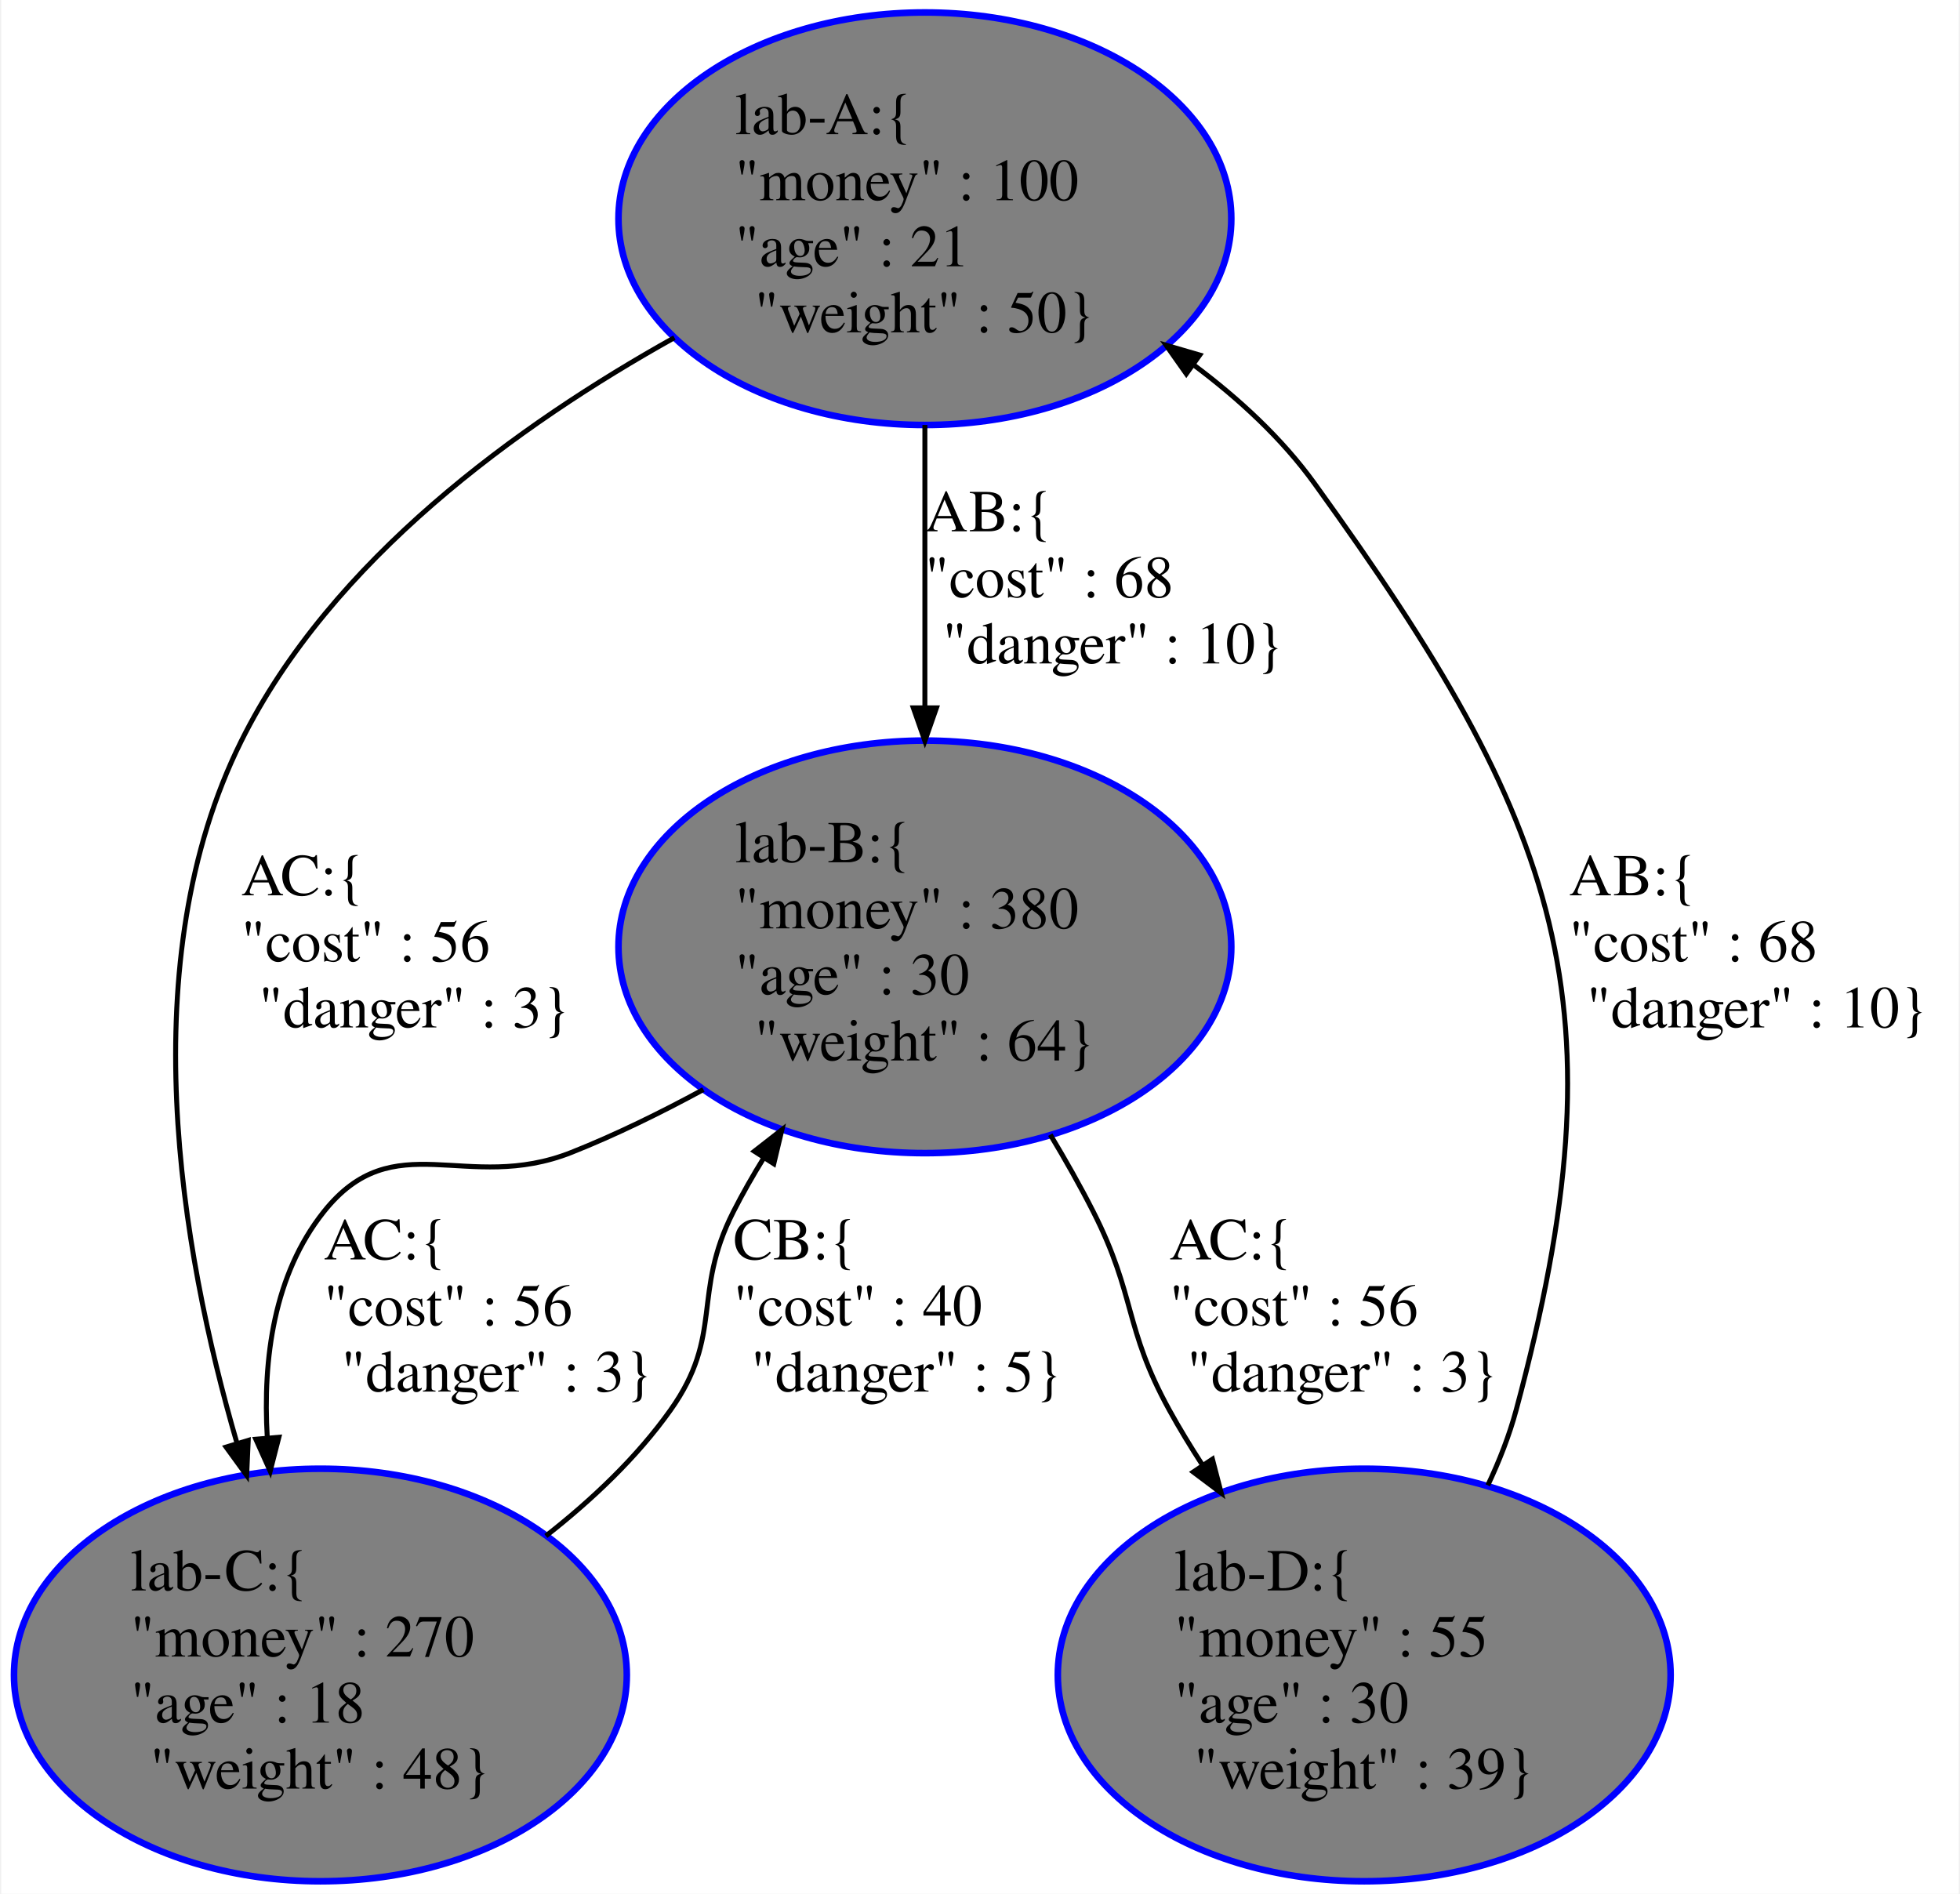
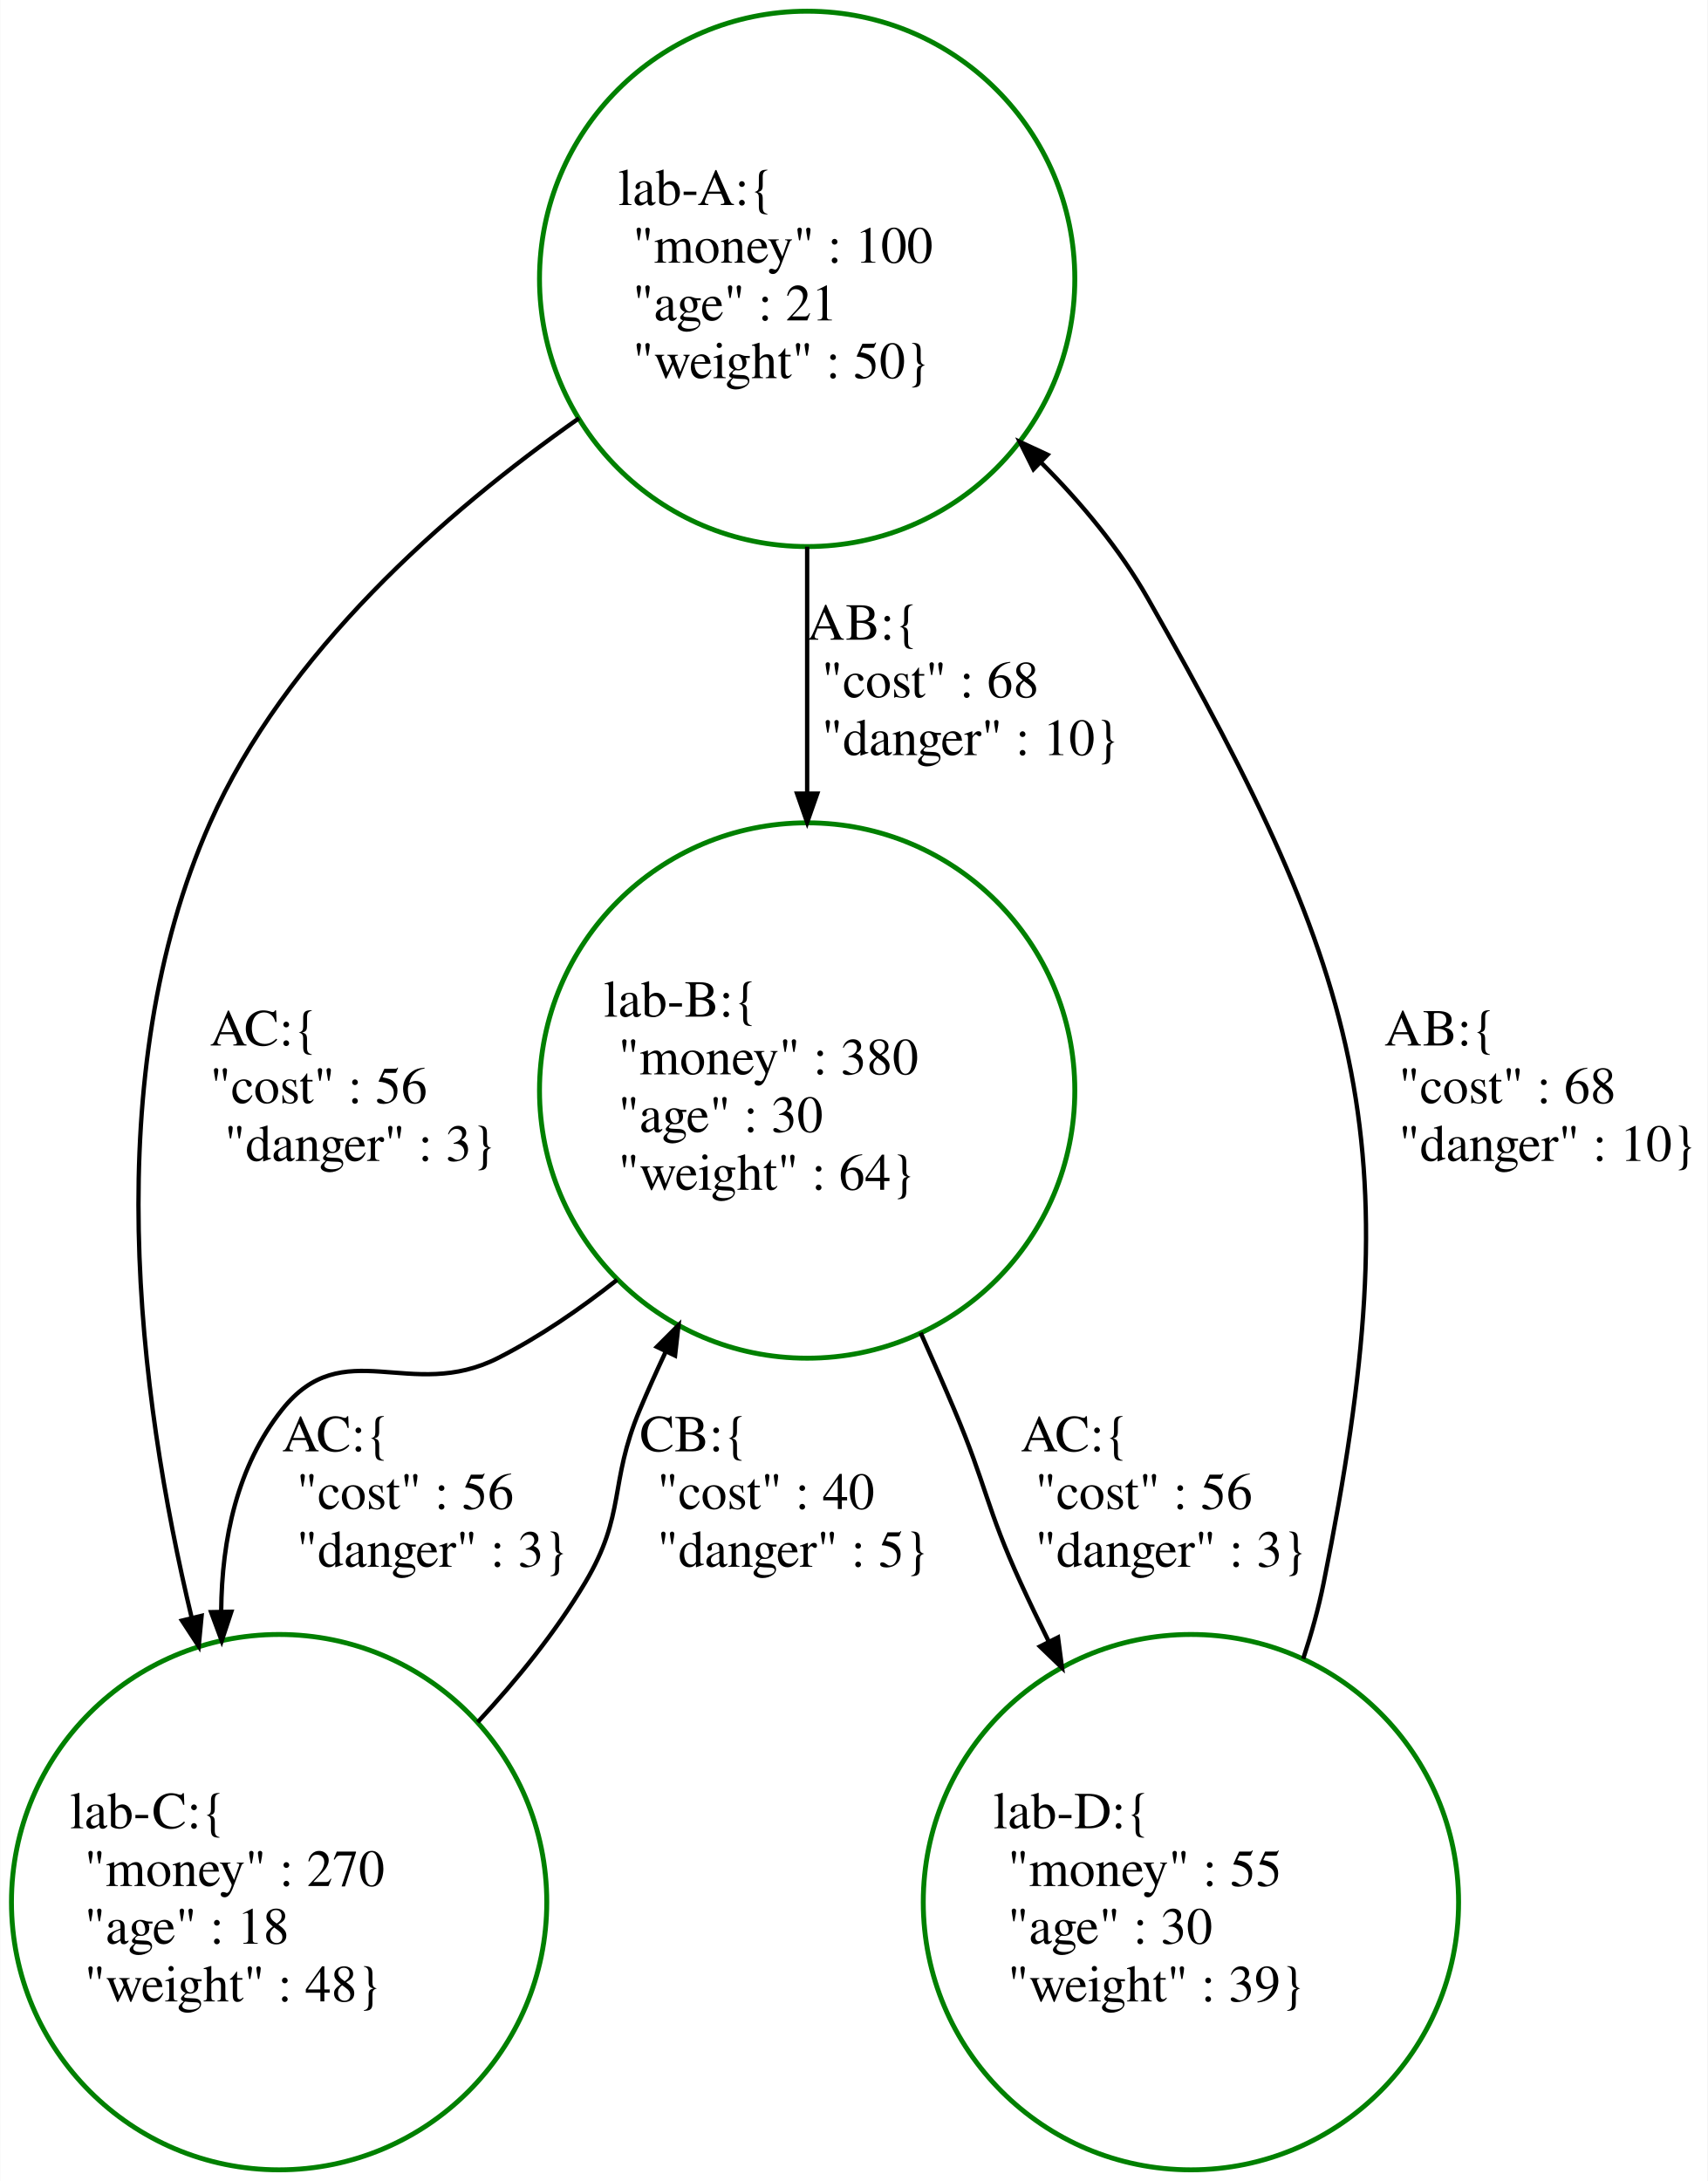
- <svg xmlns="http://www.w3.org/2000/svg" width="593pt" height="573pt" viewBox="0.00 0.00 592.63 573.35">
-   <g id="graph0" class="graph" transform="scale(1 1) rotate(0) translate(4 569.35)">
-     <polygon fill="white" stroke="transparent" points="-4,4 -4,-569.35 588.63,-569.35 588.63,4 -4,4" />
+ <svg xmlns="http://www.w3.org/2000/svg" width="592pt" height="756pt" viewBox="0.00 0.00 591.63 755.79">
+   <g id="graph0" class="graph" transform="scale(1 1) rotate(0) translate(4 751.79)">
+     <polygon fill="white" stroke="transparent" points="-4,4 -4,-751.79 587.63,-751.79 587.63,4 -4,4" />
    <g id="node1" class="node">
-       <ellipse fill="grey" stroke="blue" stroke-width="2" cx="275.63" cy="-503.13" rx="92.76" ry="62.45" />
-       <text text-anchor="start" x="218.13" y="-528.73" font-family="Times,serif" font-size="18.00">lab-A:{</text>
-       <text text-anchor="start" x="218.13" y="-508.73" font-family="Times,serif" font-size="18.00">  "money" : 100</text>
-       <text text-anchor="start" x="218.13" y="-488.73" font-family="Times,serif" font-size="18.00">  "age" : 21</text>
-       <text text-anchor="middle" x="275.63" y="-468.73" font-family="Times,serif" font-size="18.00">  "weight" : 50}</text>
+       <ellipse fill="white" stroke="green" stroke-width="1.7" cx="275.63" cy="-655.15" rx="92.76" ry="92.76" />
+       <text text-anchor="start" x="210.12" y="-680.75" font-family="Times,serif" font-size="18.00">lab-A:{</text>
+       <text text-anchor="start" x="215.12" y="-660.75" font-family="Times,serif" font-size="18.00">  "money" : 100</text>
+       <text text-anchor="start" x="215.12" y="-640.75" font-family="Times,serif" font-size="18.00">  "age" : 21</text>
+       <text text-anchor="start" x="215.12" y="-620.75" font-family="Times,serif" font-size="18.00">  "weight" : 50}</text>
    </g>
    <g id="node2" class="node">
-       <ellipse fill="grey" stroke="blue" stroke-width="2" cx="275.63" cy="-282.68" rx="92.76" ry="62.45" />
-       <text text-anchor="start" x="218.13" y="-308.28" font-family="Times,serif" font-size="18.00">lab-B:{</text>
-       <text text-anchor="start" x="218.13" y="-288.28" font-family="Times,serif" font-size="18.00">  "money" : 380</text>
-       <text text-anchor="start" x="218.13" y="-268.28" font-family="Times,serif" font-size="18.00">  "age" : 30</text>
-       <text text-anchor="middle" x="275.63" y="-248.28" font-family="Times,serif" font-size="18.00">  "weight" : 64}</text>
+       <ellipse fill="white" stroke="green" stroke-width="1.7" cx="275.63" cy="-373.89" rx="92.76" ry="92.76" />
+       <text text-anchor="start" x="205.12" y="-399.49" font-family="Times,serif" font-size="18.00">lab-B:{</text>
+       <text text-anchor="start" x="210.12" y="-379.49" font-family="Times,serif" font-size="18.00">  "money" : 380</text>
+       <text text-anchor="start" x="210.12" y="-359.49" font-family="Times,serif" font-size="18.00">  "age" : 30</text>
+       <text text-anchor="start" x="210.12" y="-339.49" font-family="Times,serif" font-size="18.00">  "weight" : 64}</text>
    </g>
    <g id="edge1" class="edge">
-       <path fill="none" stroke="black" stroke-width="1.5" d="M275.63,-440.69C275.63,-414.06 275.63,-382.7 275.63,-355.03" />
-       <polygon fill="black" stroke="black" stroke-width="1.5" points="279.13,-355.03 275.63,-345.03 272.13,-355.03 279.13,-355.03" />
-       <text text-anchor="start" x="275.63" y="-408.5" font-family="Times,serif" font-size="18.00">AB:{</text>
-       <text text-anchor="start" x="275.63" y="-388.5" font-family="Times,serif" font-size="18.00">  "cost" : 68</text>
-       <text text-anchor="middle" x="332.63" y="-368.5" font-family="Times,serif" font-size="18.00">  "danger" : 10}</text>
+       <path fill="none" stroke="black" stroke-width="1.5" d="M275.63,-562.33C275.63,-535 275.63,-504.9 275.63,-476.96" />
+       <polygon fill="black" stroke="black" stroke-width="1.5" points="279.13,-476.78 275.63,-466.78 272.13,-476.78 279.13,-476.78" />
+       <text text-anchor="start" x="275.63" y="-530.12" font-family="Times,serif" font-size="18.00">AB:{</text>
+       <text text-anchor="start" x="280.63" y="-510.12" font-family="Times,serif" font-size="18.00">  "cost" : 68</text>
+       <text text-anchor="start" x="280.63" y="-490.12" font-family="Times,serif" font-size="18.00">  "danger" : 10}</text>
    </g>
    <g id="node3" class="node">
-       <ellipse fill="grey" stroke="blue" stroke-width="2" cx="92.63" cy="-62.23" rx="92.76" ry="62.45" />
-       <text text-anchor="start" x="35.13" y="-87.83" font-family="Times,serif" font-size="18.00">lab-C:{</text>
-       <text text-anchor="start" x="35.13" y="-67.83" font-family="Times,serif" font-size="18.00">  "money" : 270</text>
-       <text text-anchor="start" x="35.13" y="-47.83" font-family="Times,serif" font-size="18.00">  "age" : 18</text>
-       <text text-anchor="middle" x="92.63" y="-27.83" font-family="Times,serif" font-size="18.00">  "weight" : 48}</text>
+       <ellipse fill="white" stroke="green" stroke-width="1.7" cx="92.63" cy="-92.63" rx="92.76" ry="92.76" />
+       <text text-anchor="start" x="20.12" y="-118.23" font-family="Times,serif" font-size="18.00">lab-C:{</text>
+       <text text-anchor="start" x="25.12" y="-98.23" font-family="Times,serif" font-size="18.00">  "money" : 270</text>
+       <text text-anchor="start" x="25.12" y="-78.23" font-family="Times,serif" font-size="18.00">  "age" : 18</text>
+       <text text-anchor="start" x="25.12" y="-58.23" font-family="Times,serif" font-size="18.00">  "weight" : 48}</text>
    </g>
    <g id="edge2" class="edge">
-       <path fill="none" stroke="black" stroke-width="1.5" d="M199.8,-467.12C152.63,-440.82 95.91,-399.88 68.63,-344.9 35.57,-278.27 50.07,-191.8 67.4,-132.34" />
-       <polygon fill="black" stroke="black" stroke-width="1.5" points="70.78,-133.26 70.31,-122.67 64.08,-131.24 70.78,-133.26" />
-       <text text-anchor="start" x="68.63" y="-298.28" font-family="Times,serif" font-size="18.00">AC:{</text>
-       <text text-anchor="start" x="68.63" y="-278.28" font-family="Times,serif" font-size="18.00">  "cost" : 56</text>
-       <text text-anchor="middle" x="121.13" y="-258.28" font-family="Times,serif" font-size="18.00">  "danger" : 3}</text>
+       <path fill="none" stroke="black" stroke-width="1.5" d="M196.56,-606.86C149.83,-574.02 94.82,-525.61 68.63,-466.52 29.93,-379.22 43.68,-269.02 62.34,-191.13" />
+       <polygon fill="black" stroke="black" stroke-width="1.5" points="65.77,-191.86 64.76,-181.32 58.97,-190.19 65.77,-191.86" />
+       <text text-anchor="start" x="68.63" y="-389.49" font-family="Times,serif" font-size="18.00">AC:{</text>
+       <text text-anchor="start" x="68.63" y="-369.49" font-family="Times,serif" font-size="18.00">  "cost" : 56</text>
+       <text text-anchor="start" x="73.63" y="-349.49" font-family="Times,serif" font-size="18.00">  "danger" : 3}</text>
    </g>
    <g id="edge3" class="edge">
-       <path fill="none" stroke="black" stroke-width="1.5" d="M208.58,-239.48C195.64,-232.45 181.96,-225.74 168.63,-220.45 136.77,-207.81 114.95,-229.29 93.63,-202.45 78.57,-183.49 75.14,-158.04 76.55,-134.09" />
-       <polygon fill="black" stroke="black" stroke-width="1.5" points="80.06,-134.21 77.43,-123.95 73.08,-133.61 80.06,-134.21" />
-       <text text-anchor="start" x="93.63" y="-188.05" font-family="Times,serif" font-size="18.00">AC:{</text>
-       <text text-anchor="start" x="93.63" y="-168.05" font-family="Times,serif" font-size="18.00">  "cost" : 56</text>
-       <text text-anchor="middle" x="146.13" y="-148.05" font-family="Times,serif" font-size="18.00">  "danger" : 3}</text>
+       <path fill="none" stroke="black" stroke-width="1.5" d="M209.76,-308.28C196.87,-298.1 182.9,-288.54 168.63,-281.26 138.1,-265.68 114.93,-290.12 93.63,-263.26 78.11,-243.69 72.76,-218.47 72.55,-193.49" />
+       <polygon fill="black" stroke="black" stroke-width="1.5" points="76.06,-193.26 72.74,-183.19 69.06,-193.13 76.06,-193.26" />
+       <text text-anchor="start" x="93.63" y="-248.86" font-family="Times,serif" font-size="18.00">AC:{</text>
+       <text text-anchor="start" x="98.63" y="-228.86" font-family="Times,serif" font-size="18.00">  "cost" : 56</text>
+       <text text-anchor="start" x="98.63" y="-208.86" font-family="Times,serif" font-size="18.00">  "danger" : 3}</text>
    </g>
    <g id="node4" class="node">
-       <ellipse fill="grey" stroke="blue" stroke-width="2" cx="408.63" cy="-62.23" rx="92.76" ry="62.45" />
-       <text text-anchor="start" x="351.13" y="-87.83" font-family="Times,serif" font-size="18.00">lab-D:{</text>
-       <text text-anchor="start" x="351.13" y="-67.83" font-family="Times,serif" font-size="18.00">  "money" : 55</text>
-       <text text-anchor="start" x="351.13" y="-47.83" font-family="Times,serif" font-size="18.00">  "age" : 30</text>
-       <text text-anchor="middle" x="408.63" y="-27.83" font-family="Times,serif" font-size="18.00">  "weight" : 39}</text>
+       <ellipse fill="white" stroke="green" stroke-width="1.7" cx="408.63" cy="-92.63" rx="92.76" ry="92.76" />
+       <text text-anchor="start" x="340.12" y="-118.23" font-family="Times,serif" font-size="18.00">lab-D:{</text>
+       <text text-anchor="start" x="345.12" y="-98.23" font-family="Times,serif" font-size="18.00">  "money" : 55</text>
+       <text text-anchor="start" x="345.12" y="-78.23" font-family="Times,serif" font-size="18.00">  "age" : 30</text>
+       <text text-anchor="start" x="345.12" y="-58.23" font-family="Times,serif" font-size="18.00">  "weight" : 39}</text>
    </g>
    <g id="edge4" class="edge">
-       <path fill="none" stroke="black" stroke-width="1.5" d="M313.59,-225.82C318.23,-218.11 322.71,-210.18 326.63,-202.45 339.54,-176.98 335.86,-167.47 349.63,-142.45 352.67,-136.93 356.05,-131.36 359.62,-125.87" />
-       <polygon fill="black" stroke="black" stroke-width="1.5" points="362.68,-127.58 365.34,-117.33 356.87,-123.69 362.68,-127.58" />
-       <text text-anchor="start" x="349.63" y="-188.05" font-family="Times,serif" font-size="18.00">AC:{</text>
-       <text text-anchor="start" x="349.63" y="-168.05" font-family="Times,serif" font-size="18.00">  "cost" : 56</text>
-       <text text-anchor="middle" x="402.13" y="-148.05" font-family="Times,serif" font-size="18.00">  "danger" : 3}</text>
+       <path fill="none" stroke="black" stroke-width="1.5" d="M314.95,-289.96C318.98,-280.99 322.95,-271.96 326.63,-263.26 337.77,-236.97 337.73,-229.22 349.63,-203.26 352.67,-196.64 355.92,-189.87 359.29,-183.09" />
+       <polygon fill="black" stroke="black" stroke-width="1.5" points="362.57,-184.37 363.95,-173.87 356.32,-181.22 362.57,-184.37" />
+       <text text-anchor="start" x="349.63" y="-248.86" font-family="Times,serif" font-size="18.00">AC:{</text>
+       <text text-anchor="start" x="354.63" y="-228.86" font-family="Times,serif" font-size="18.00">  "cost" : 56</text>
+       <text text-anchor="start" x="354.63" y="-208.86" font-family="Times,serif" font-size="18.00">  "danger" : 3}</text>
    </g>
    <g id="edge5" class="edge">
-       <path fill="none" stroke="black" stroke-width="1.5" d="M160.88,-104.32C174.89,-115.28 188.45,-128.12 198.63,-142.45 214.83,-165.25 204.98,-177.5 217.63,-202.45 220.41,-207.94 223.56,-213.45 226.92,-218.88" />
-       <polygon fill="black" stroke="black" stroke-width="1.5" points="224,-220.8 232.35,-227.31 229.89,-217.01 224,-220.8" />
-       <text text-anchor="start" x="217.63" y="-188.05" font-family="Times,serif" font-size="18.00">CB:{</text>
-       <text text-anchor="start" x="217.63" y="-168.05" font-family="Times,serif" font-size="18.00">  "cost" : 40</text>
-       <text text-anchor="middle" x="270.13" y="-148.05" font-family="Times,serif" font-size="18.00">  "danger" : 5}</text>
+       <path fill="none" stroke="black" stroke-width="1.5" d="M161.42,-154.97C175.15,-169.74 188.46,-186.21 198.63,-203.26 212.96,-227.29 206.82,-237.46 217.63,-263.26 220.4,-269.88 223.44,-276.64 226.62,-283.39" />
+       <polygon fill="black" stroke="black" stroke-width="1.5" points="223.55,-285.07 231.04,-292.56 229.85,-282.03 223.55,-285.07" />
+       <text text-anchor="start" x="217.63" y="-248.86" font-family="Times,serif" font-size="18.00">CB:{</text>
+       <text text-anchor="start" x="223.63" y="-228.86" font-family="Times,serif" font-size="18.00">  "cost" : 40</text>
+       <text text-anchor="start" x="223.63" y="-208.86" font-family="Times,serif" font-size="18.00">  "danger" : 5}</text>
    </g>
    <g id="edge6" class="edge">
-       <path fill="none" stroke="black" stroke-width="1.5" d="M446.04,-119.65C449.55,-127.07 452.56,-134.77 454.63,-142.45 487.8,-265.62 468.24,-319.44 393.63,-422.9 383.74,-436.62 370.68,-448.67 356.87,-458.97" />
-       <polygon fill="black" stroke="black" stroke-width="1.5" points="354.77,-456.17 348.66,-464.83 358.84,-461.86 354.77,-456.17" />
-       <text text-anchor="start" x="470.63" y="-298.28" font-family="Times,serif" font-size="18.00">AB:{</text>
-       <text text-anchor="start" x="470.63" y="-278.28" font-family="Times,serif" font-size="18.00">  "cost" : 68</text>
-       <text text-anchor="middle" x="527.63" y="-258.28" font-family="Times,serif" font-size="18.00">  "danger" : 10}</text>
+       <path fill="none" stroke="black" stroke-width="1.5" d="M447.54,-176.95C450.42,-185.69 452.88,-194.56 454.63,-203.26 485.04,-354.31 469.9,-410.65 393.63,-544.52 383.97,-561.49 370.79,-577.36 356.75,-591.46" />
+       <polygon fill="black" stroke="black" stroke-width="1.5" points="354.06,-589.19 349.34,-598.67 358.94,-594.21 354.06,-589.19" />
+       <text text-anchor="start" x="475.63" y="-389.49" font-family="Times,serif" font-size="18.00">AB:{</text>
+       <text text-anchor="start" x="480.63" y="-369.49" font-family="Times,serif" font-size="18.00">  "cost" : 68</text>
+       <text text-anchor="start" x="480.63" y="-349.49" font-family="Times,serif" font-size="18.00">  "danger" : 10}</text>
    </g>
  </g>
</svg>
